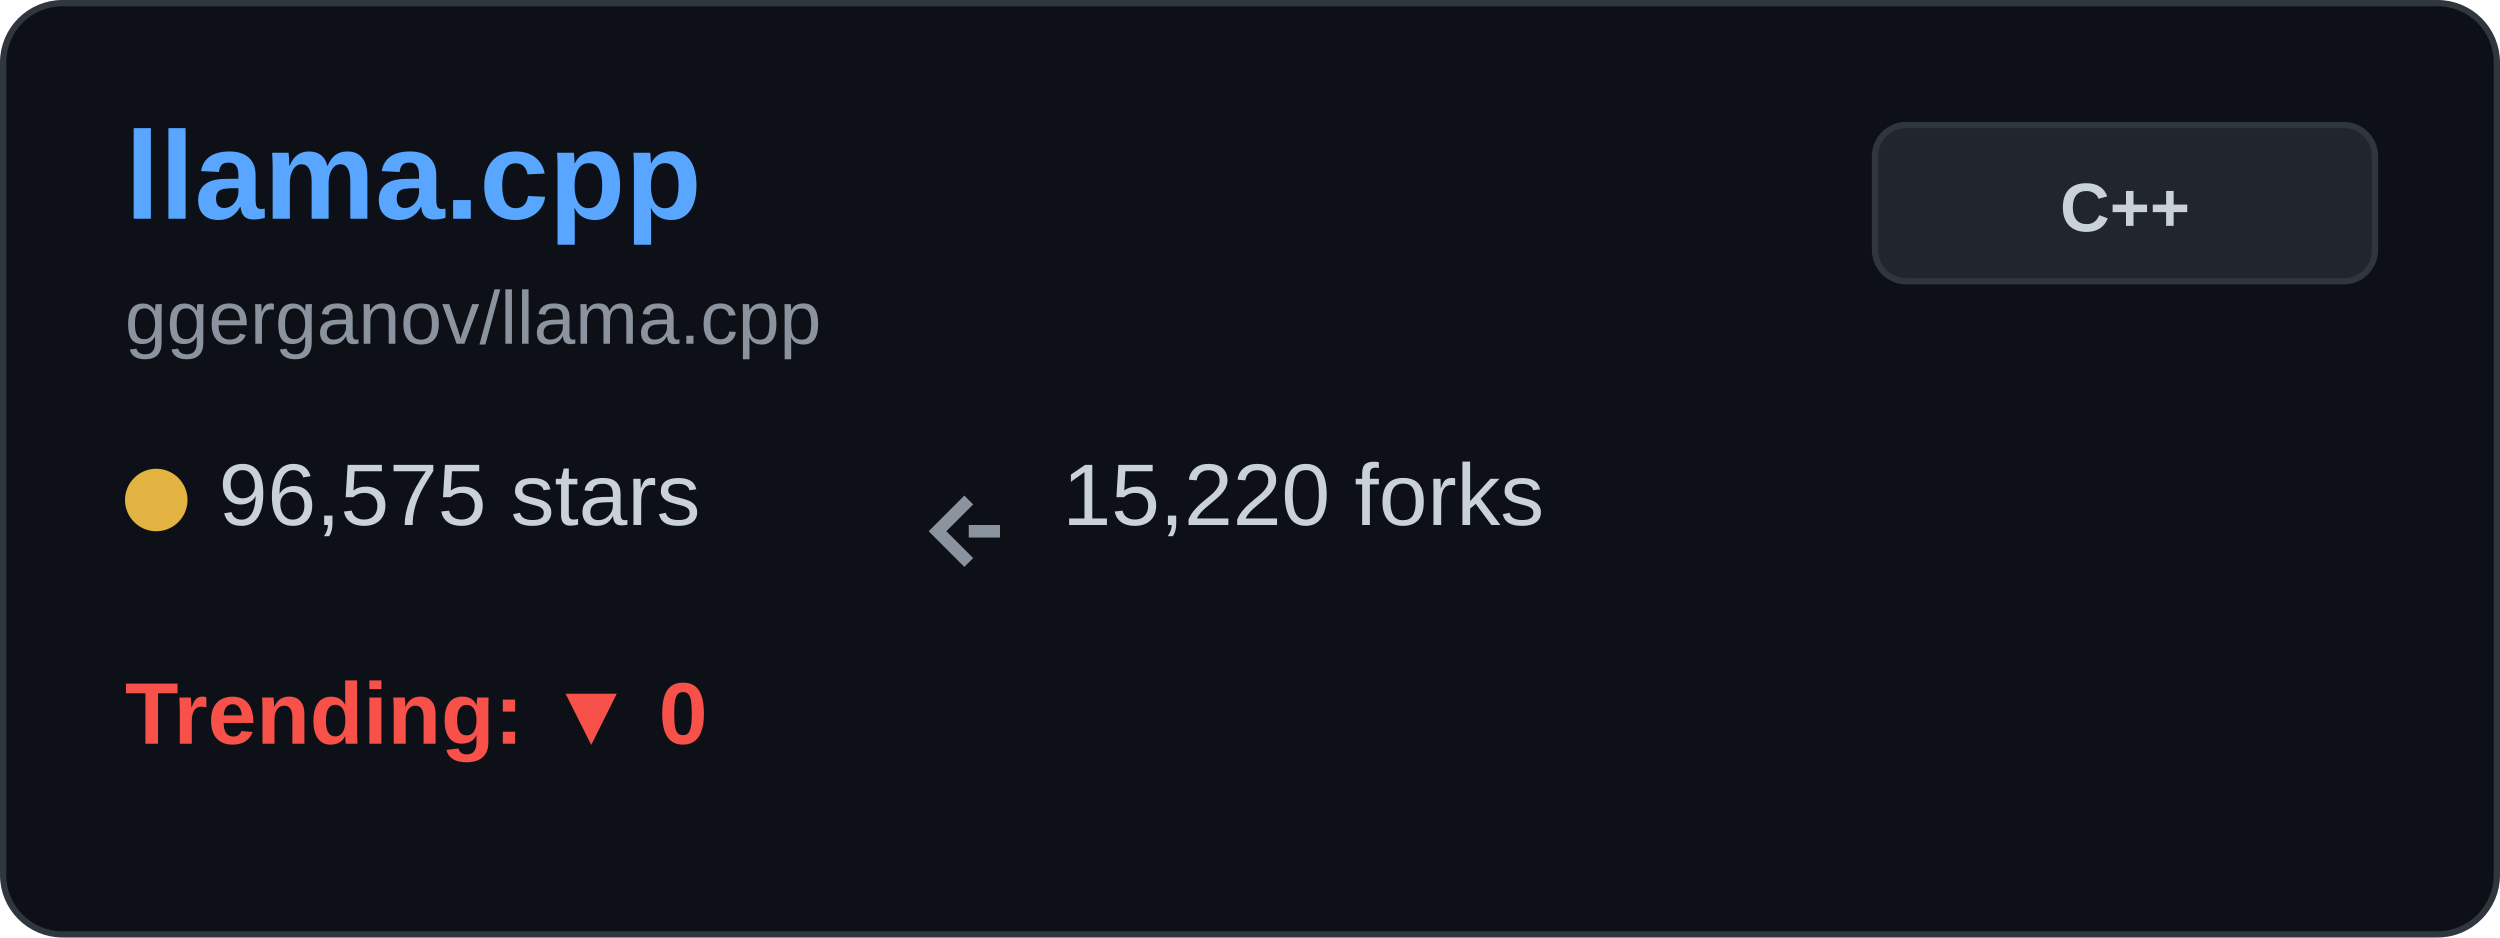
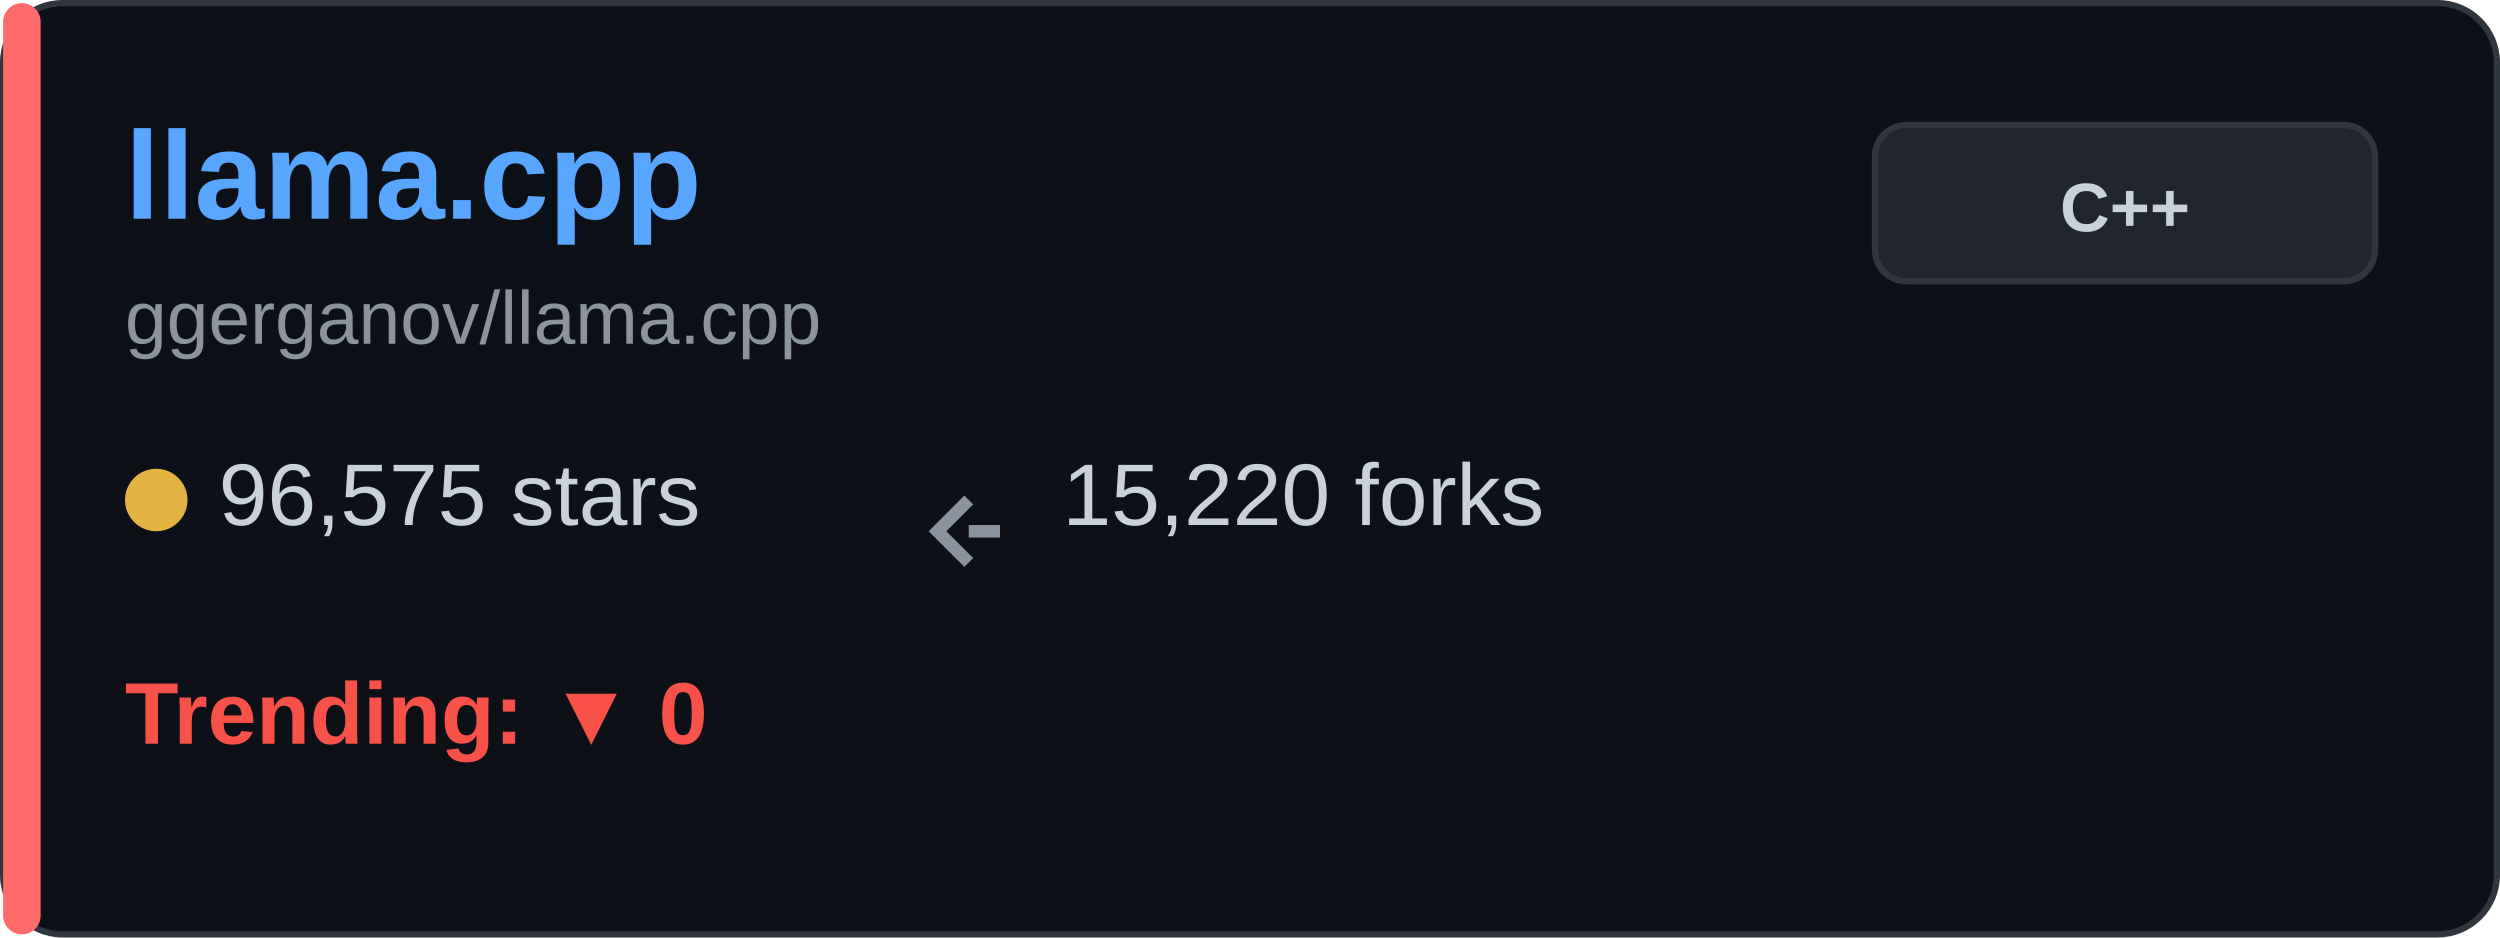
<svg xmlns="http://www.w3.org/2000/svg" width="400" height="150" viewBox="0 0 400 150" fill="none">
  <rect x="0.5" y="0.5" width="399" height="149" rx="9.5" fill="#0d1117" stroke="#30363d" />
+   <rect x="0.5" y="0.5" width="6" height="149" rx="3" fill="#ff6b6b" />
  <text x="20" y="35" font-family="Arial, sans-serif" font-size="20" font-weight="bold" fill="#58a6ff">llama.cpp</text>
  <text x="20" y="55" font-family="Arial, sans-serif" font-size="12" fill="#8b949e">ggerganov/llama.cpp</text>
  <g transform="translate(20, 80)">
    <circle cx="5" cy="0" r="5" fill="#e3b341" />
    <text x="15" y="4" font-family="Arial, sans-serif" font-size="14" fill="#c9d1d9">96,575 stars</text>
  </g>
  <g transform="translate(150, 80)">
    <path d="M5 0 L0 5 L5 10 M5 5 L10 5" stroke="#8b949e" stroke-width="2" fill="none" />
    <text x="20" y="4" font-family="Arial, sans-serif" font-size="14" fill="#c9d1d9">15,220 forks</text>
  </g>
  <g transform="translate(20, 115)">
    <text x="0" y="4" font-family="Arial, sans-serif" font-size="14" font-weight="bold" fill="#f85149">Trending: ▼ 0</text>
  </g>
  <rect x="300" y="20" width="80" height="25" rx="5" fill="#21262d" stroke="#30363d" />
  <text x="340" y="37" font-family="Arial, sans-serif" font-size="11" font-weight="bold" fill="#c9d1d9" text-anchor="middle">C++</text>
</svg>
